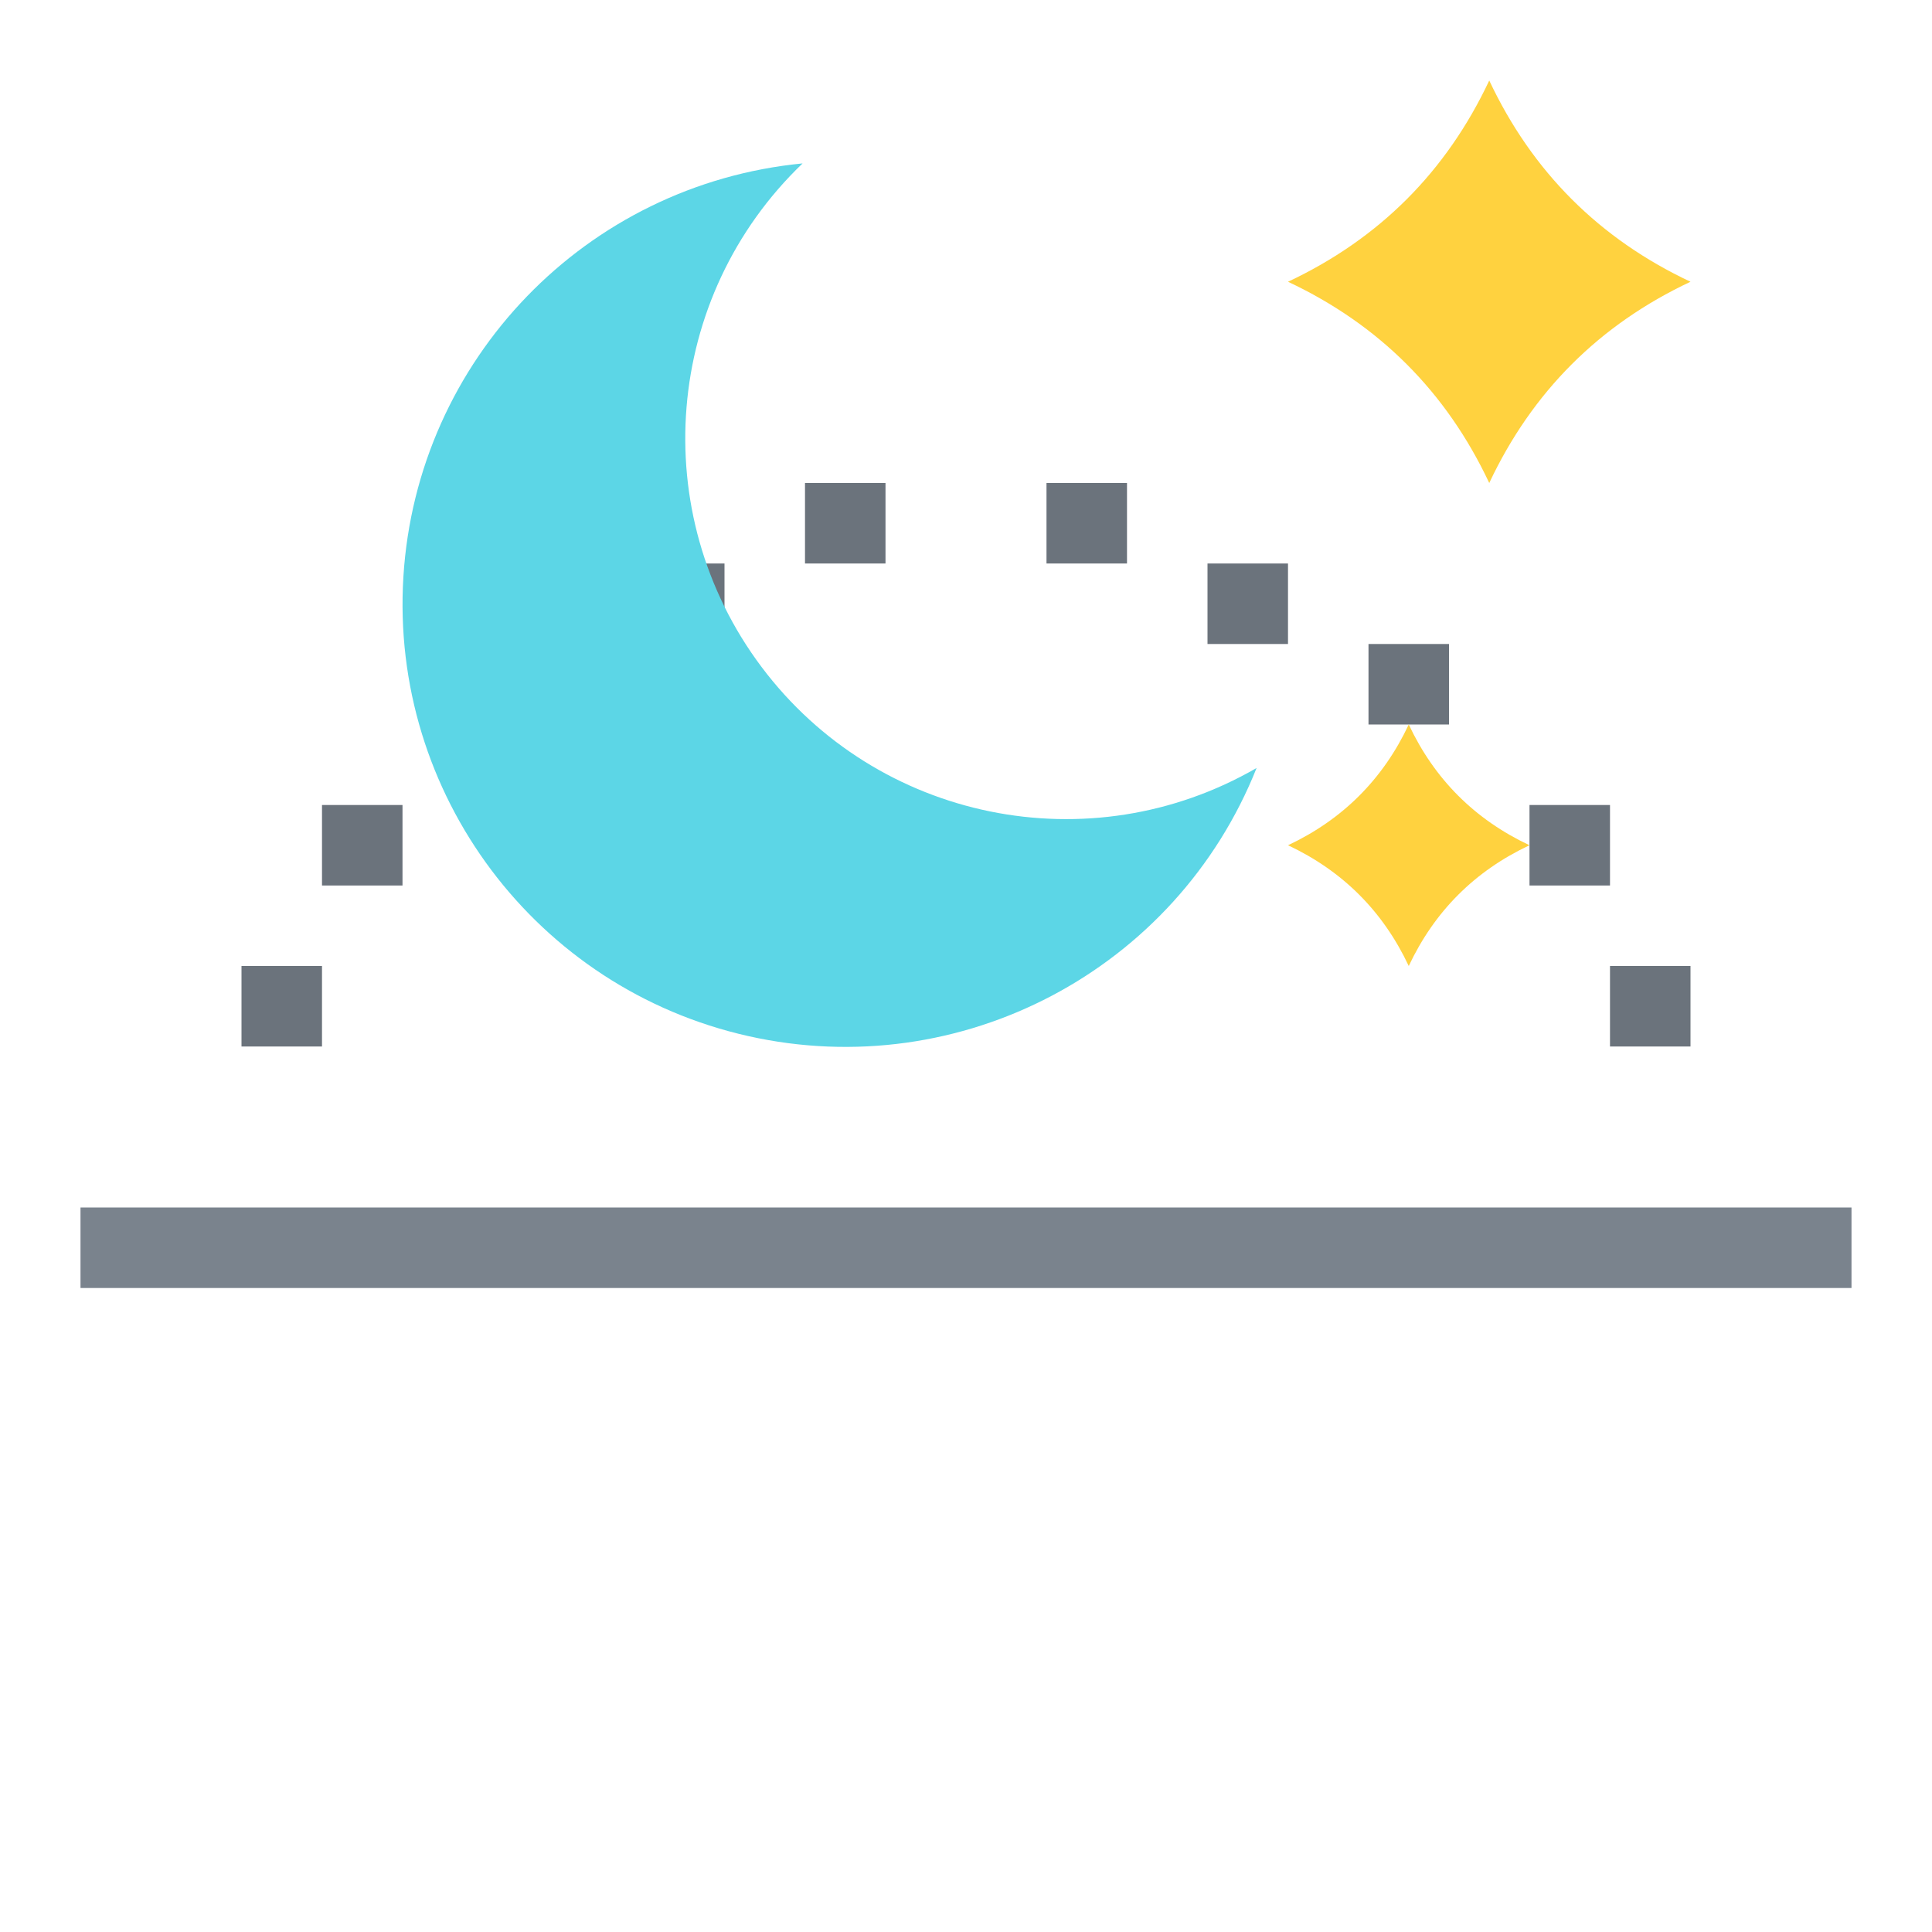
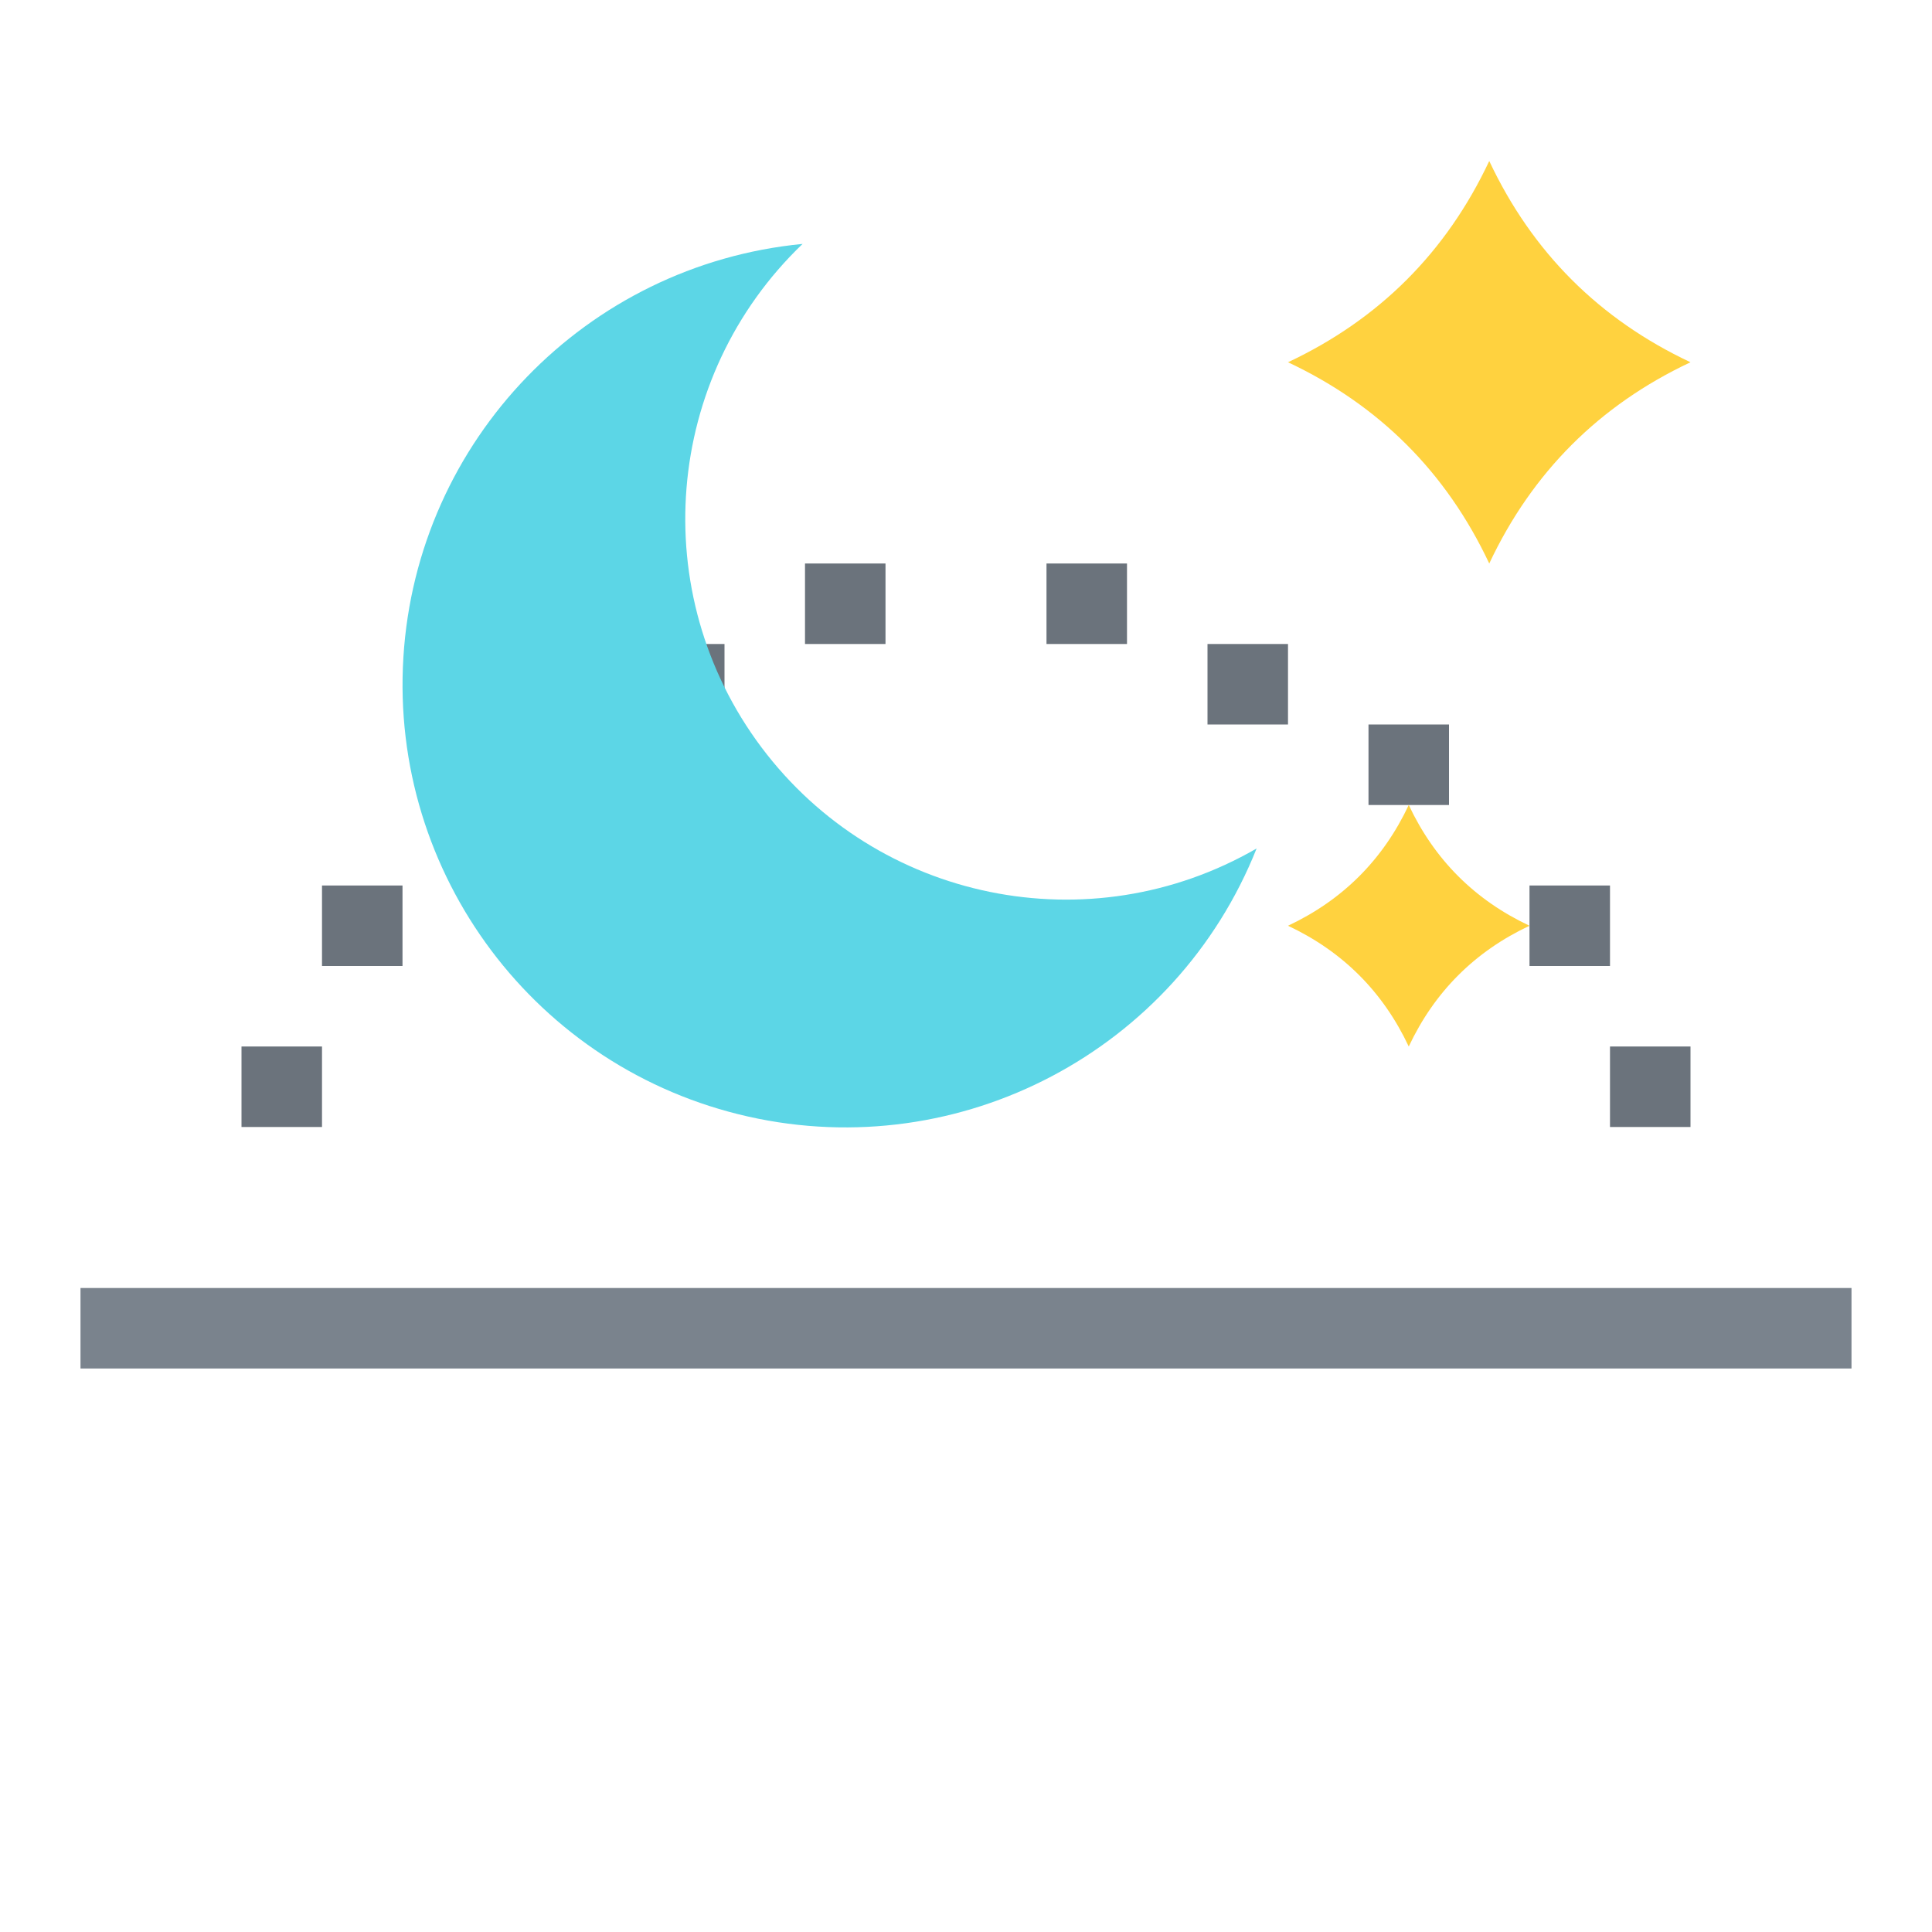
<svg xmlns="http://www.w3.org/2000/svg" width="24" height="24" viewBox="0 0 24 24">
  <g id="arc" fill="#6B737C">
-     <rect x="3" y="12" width="1" height="1" />
-     <rect x="4" y="10" width="1" height="1" />
-     <rect x="6" y="8" width="1" height="1" />
-     <rect x="8" y="7" width="1" height="1" />
-     <rect x="10" y="6" width="1" height="1" />
-     <rect x="13" y="6" width="1" height="1" />
-     <rect x="15" y="7" width="1" height="1" />
-     <rect x="17" y="8" width="1" height="1" />
-     <rect x="19" y="10" width="1" height="1" />
-     <rect x="20" y="12" width="1" height="1" />
+     <rect x="3" y="13" width="1" height="1" />
+     <rect x="4" y="11" width="1" height="1" />
+     <rect x="6" y="9" width="1" height="1" />
+     <rect x="8" y="8" width="1" height="1" />
+     <rect x="10" y="7" width="1" height="1" />
+     <rect x="13" y="7" width="1" height="1" />
+     <rect x="15" y="8" width="1" height="1" />
+     <rect x="17" y="9" width="1" height="1" />
+     <rect x="19" y="11" width="1" height="1" />
+     <rect x="20" y="13" width="1" height="1" />
  </g>
-   <rect id="horizon" x="1" y="15" width="22" height="1" fill="#7A838D" />
-   <path id="moon" d="M15.61 9.54A5.5 5.5 0 1 1 9.97 2.03A4.73 4.73 0 0 0 15.61 9.54Z" fill="#5CD6E6" />
-   <path d="M18.5 1Q19.3 2.7 21 3.5Q19.3 4.3 18.5 6Q17.7 4.3 16 3.5Q17.7 2.7 18.5 1Z" fill="#FFD23F" />
-   <path d="M17.5 9Q17.98 10.02 19 10.5Q17.98 10.98 17.5 12Q17.02 10.98 16 10.5Q17.02 10.02 17.5 9Z" fill="#FFD23F" />
+   <rect id="horizon" x="1" y="16" width="22" height="1" fill="#7A838D" />
+   <path id="moon" d="M15.61 10.54A5.5 5.5 0 1 1 9.97 3.03A4.73 4.73 0 0 0 15.61 10.54Z" fill="#5CD6E6" />
+   <path d="M18.5 2Q19.3 3.7 21 4.5Q19.3 5.3 18.5 7Q17.7 5.3 16 4.5Q17.7 3.7 18.5 2Z" fill="#FFD23F" />
+   <path d="M17.5 10Q17.98 11.02 19 11.5Q17.98 11.98 17.5 13Q17.02 11.98 16 11.5Q17.02 11.02 17.5 10Z" fill="#FFD23F" />
</svg>
